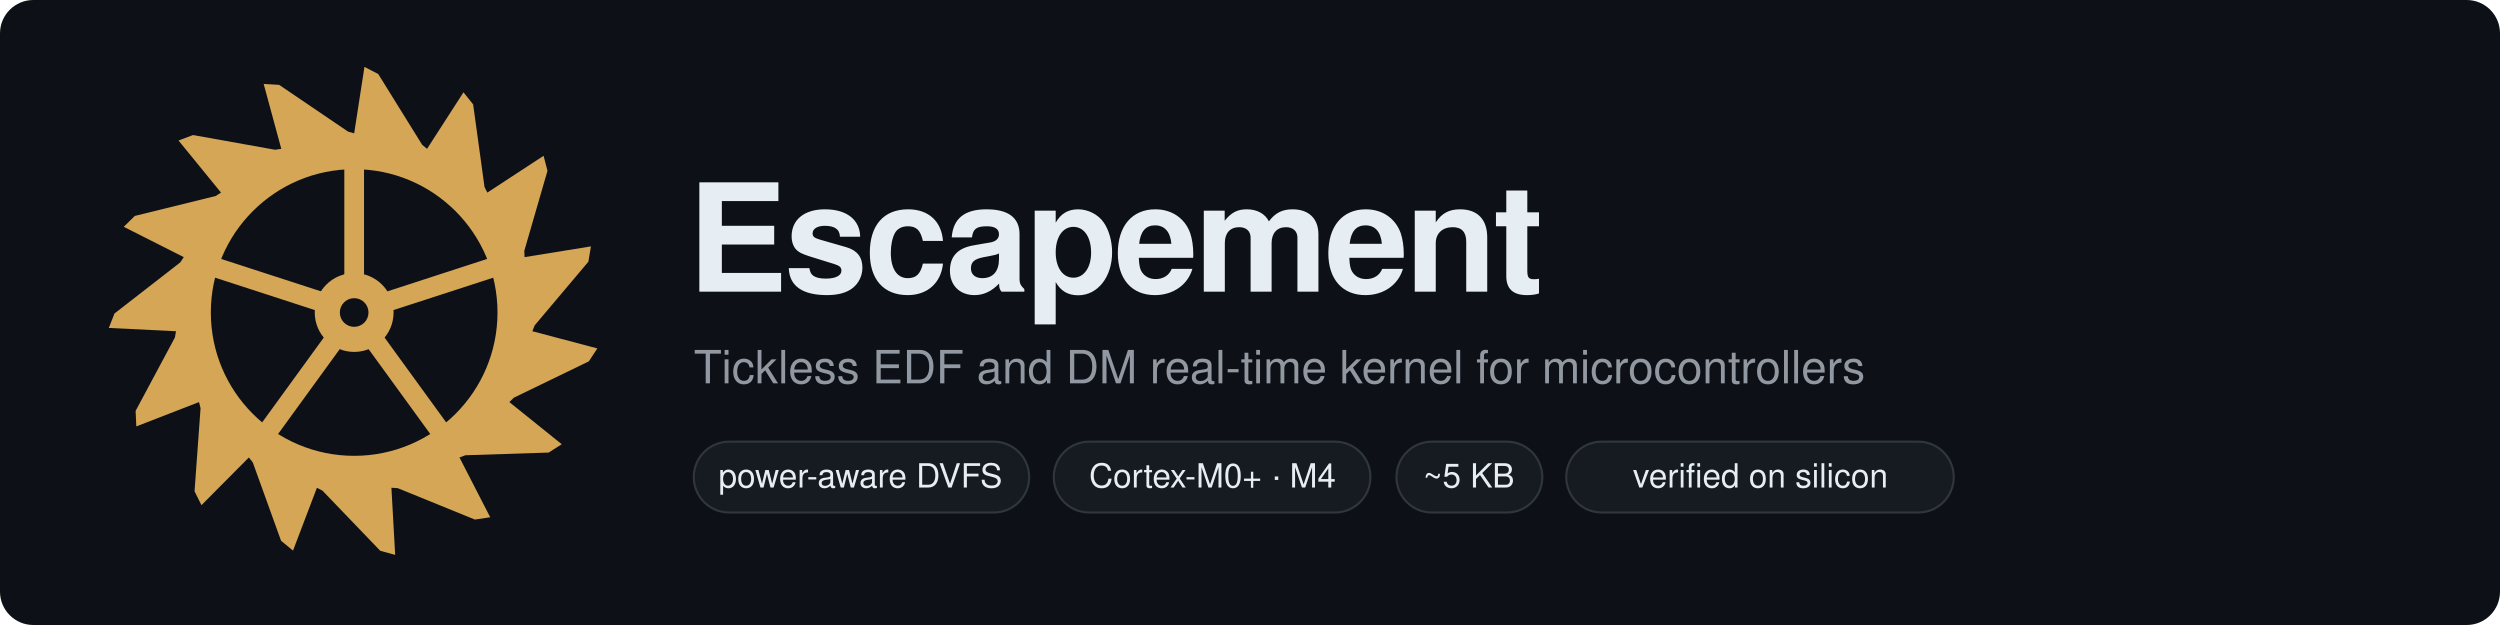
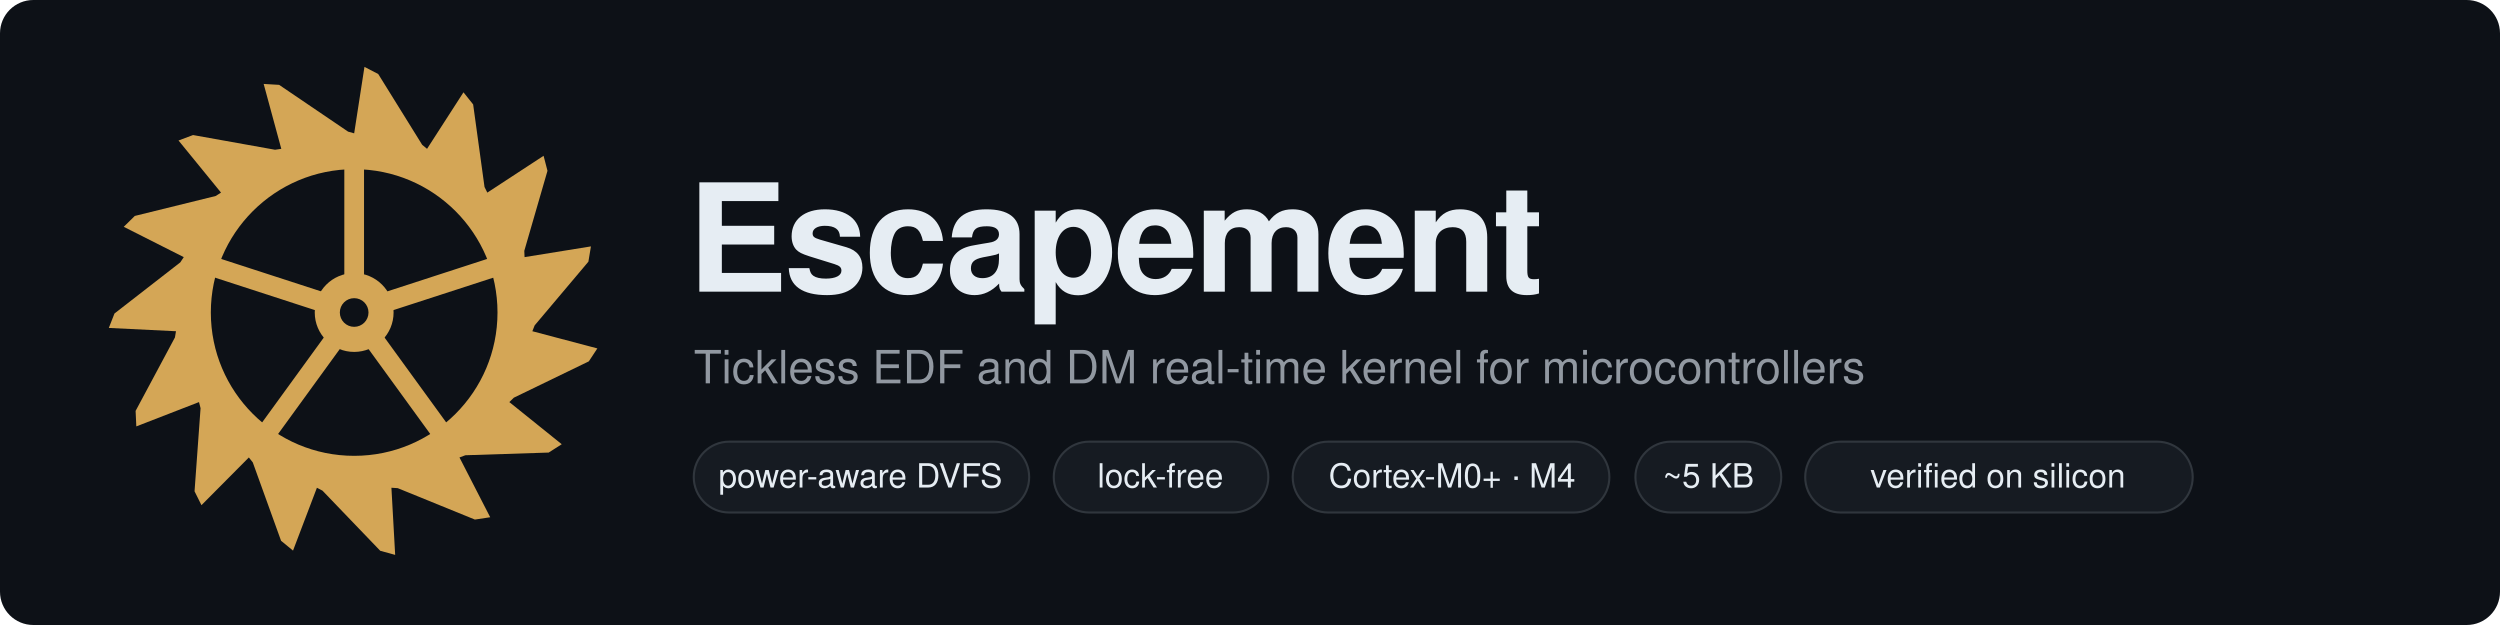
<svg xmlns="http://www.w3.org/2000/svg" width="1200" height="300" viewBox="0 0 1200 300" font-family="ui-sans-serif,-apple-system,Segoe UI,Helvetica,Arial,sans-serif">
  <rect width="1200" height="300" rx="16" fill="#0d1117" />
  <path d="M170.00 64.00 L174.94 32.10 L181.55 35.53 L202.65 69.51 L204.98 71.44 L222.47 44.31 L227.11 50.12 L232.57 89.75 L233.91 92.45 L260.92 74.78 L262.79 81.99 L251.66 120.41 L251.79 123.42 L283.65 118.27 L282.43 125.61 L256.64 156.18 L255.53 158.99 L286.73 167.24 L282.64 173.45 L246.64 190.89 L244.48 193.00 L269.63 213.23 L263.36 217.23 L223.38 218.52 L220.55 219.58 L235.30 248.28 L227.94 249.39 L190.90 234.31 L187.88 234.12 L189.68 266.35 L182.51 264.37 L154.80 235.52 L152.12 234.12 L140.65 264.29 L134.91 259.57 L121.33 221.94 L119.45 219.58 L96.70 242.48 L93.38 235.82 L96.27 195.93 L95.52 193.00 L65.43 204.67 L65.09 197.23 L83.97 161.97 L84.47 158.99 L52.23 157.41 L54.95 150.48 L86.54 125.94 L88.21 123.42 L59.40 108.87 L64.70 103.65 L103.54 94.07 L106.09 92.45 L85.69 67.44 L92.66 64.82 L132.03 71.88 L135.02 71.44 L126.56 40.29 L133.99 40.73 L167.09 63.19 Z" fill="#d4a656" />
  <circle cx="170" cy="150" r="68.80" fill="#0d1117" />
  <line x1="170" y1="150" x2="170.00" y2="79.48" stroke="#d4a656" stroke-width="9.46" stroke-linecap="round" />
  <line x1="170" y1="150" x2="237.07" y2="128.21" stroke="#d4a656" stroke-width="9.46" stroke-linecap="round" />
  <line x1="170" y1="150" x2="211.45" y2="207.05" stroke="#d4a656" stroke-width="9.46" stroke-linecap="round" />
  <line x1="170" y1="150" x2="128.55" y2="207.05" stroke="#d4a656" stroke-width="9.46" stroke-linecap="round" />
  <line x1="170" y1="150" x2="102.93" y2="128.21" stroke="#d4a656" stroke-width="9.46" stroke-linecap="round" />
  <circle cx="170" cy="150" r="18.92" fill="#d4a656" />
  <circle cx="170" cy="150" r="6.88" fill="#0d1117" />
  <text x="330" y="140" font-size="72" font-weight="700" fill="#e6edf3" letter-spacing="-1.5">Escapement</text>
  <text x="333" y="184" font-size="22" fill="#9198a1">Tickless EDF and DM real-time kernel for microcontrollers</text>
  <rect x="333" y="212" width="161" height="34" rx="17" fill="#161b22" stroke="#30363d" />
  <text x="413" y="234" font-size="16" fill="#e6edf3" text-anchor="middle">power-aware DVFS</text>
-   <rect x="505.8" y="212" width="152" height="34" rx="17" fill="#161b22" stroke="#30363d" />
-   <text x="582" y="234" font-size="16" fill="#e6edf3" text-anchor="middle">Cortex-M0+ · M4</text>
-   <rect x="670.3" y="212" width="70" height="34" rx="17" fill="#161b22" stroke="#30363d" />
-   <text x="705" y="234" font-size="16" fill="#e6edf3" text-anchor="middle">~5 KB</text>
-   <rect x="751.8" y="212" width="186" height="34" rx="17" fill="#161b22" stroke="#30363d" />
-   <text x="845" y="234" font-size="16" fill="#e6edf3" text-anchor="middle">verified on silicon</text>
+   <rect x="505.8" y="212" width="103" height="34" rx="17" fill="#161b22" stroke="#30363d" />
+   <text x="557" y="234" font-size="16" fill="#e6edf3" text-anchor="middle">lock-free</text>
+   <rect x="620.5" y="212" width="152" height="34" rx="17" fill="#161b22" stroke="#30363d" />
+   <text x="697" y="234" font-size="16" fill="#e6edf3" text-anchor="middle">Cortex-M0+ · M4</text>
+   <rect x="785.0" y="212" width="70" height="34" rx="17" fill="#161b22" stroke="#30363d" />
+   <text x="820" y="234" font-size="16" fill="#e6edf3" text-anchor="middle">~5 KB</text>
+   <rect x="866.5" y="212" width="186" height="34" rx="17" fill="#161b22" stroke="#30363d" />
+   <text x="959" y="234" font-size="16" fill="#e6edf3" text-anchor="middle">verified on silicon</text>
</svg>
